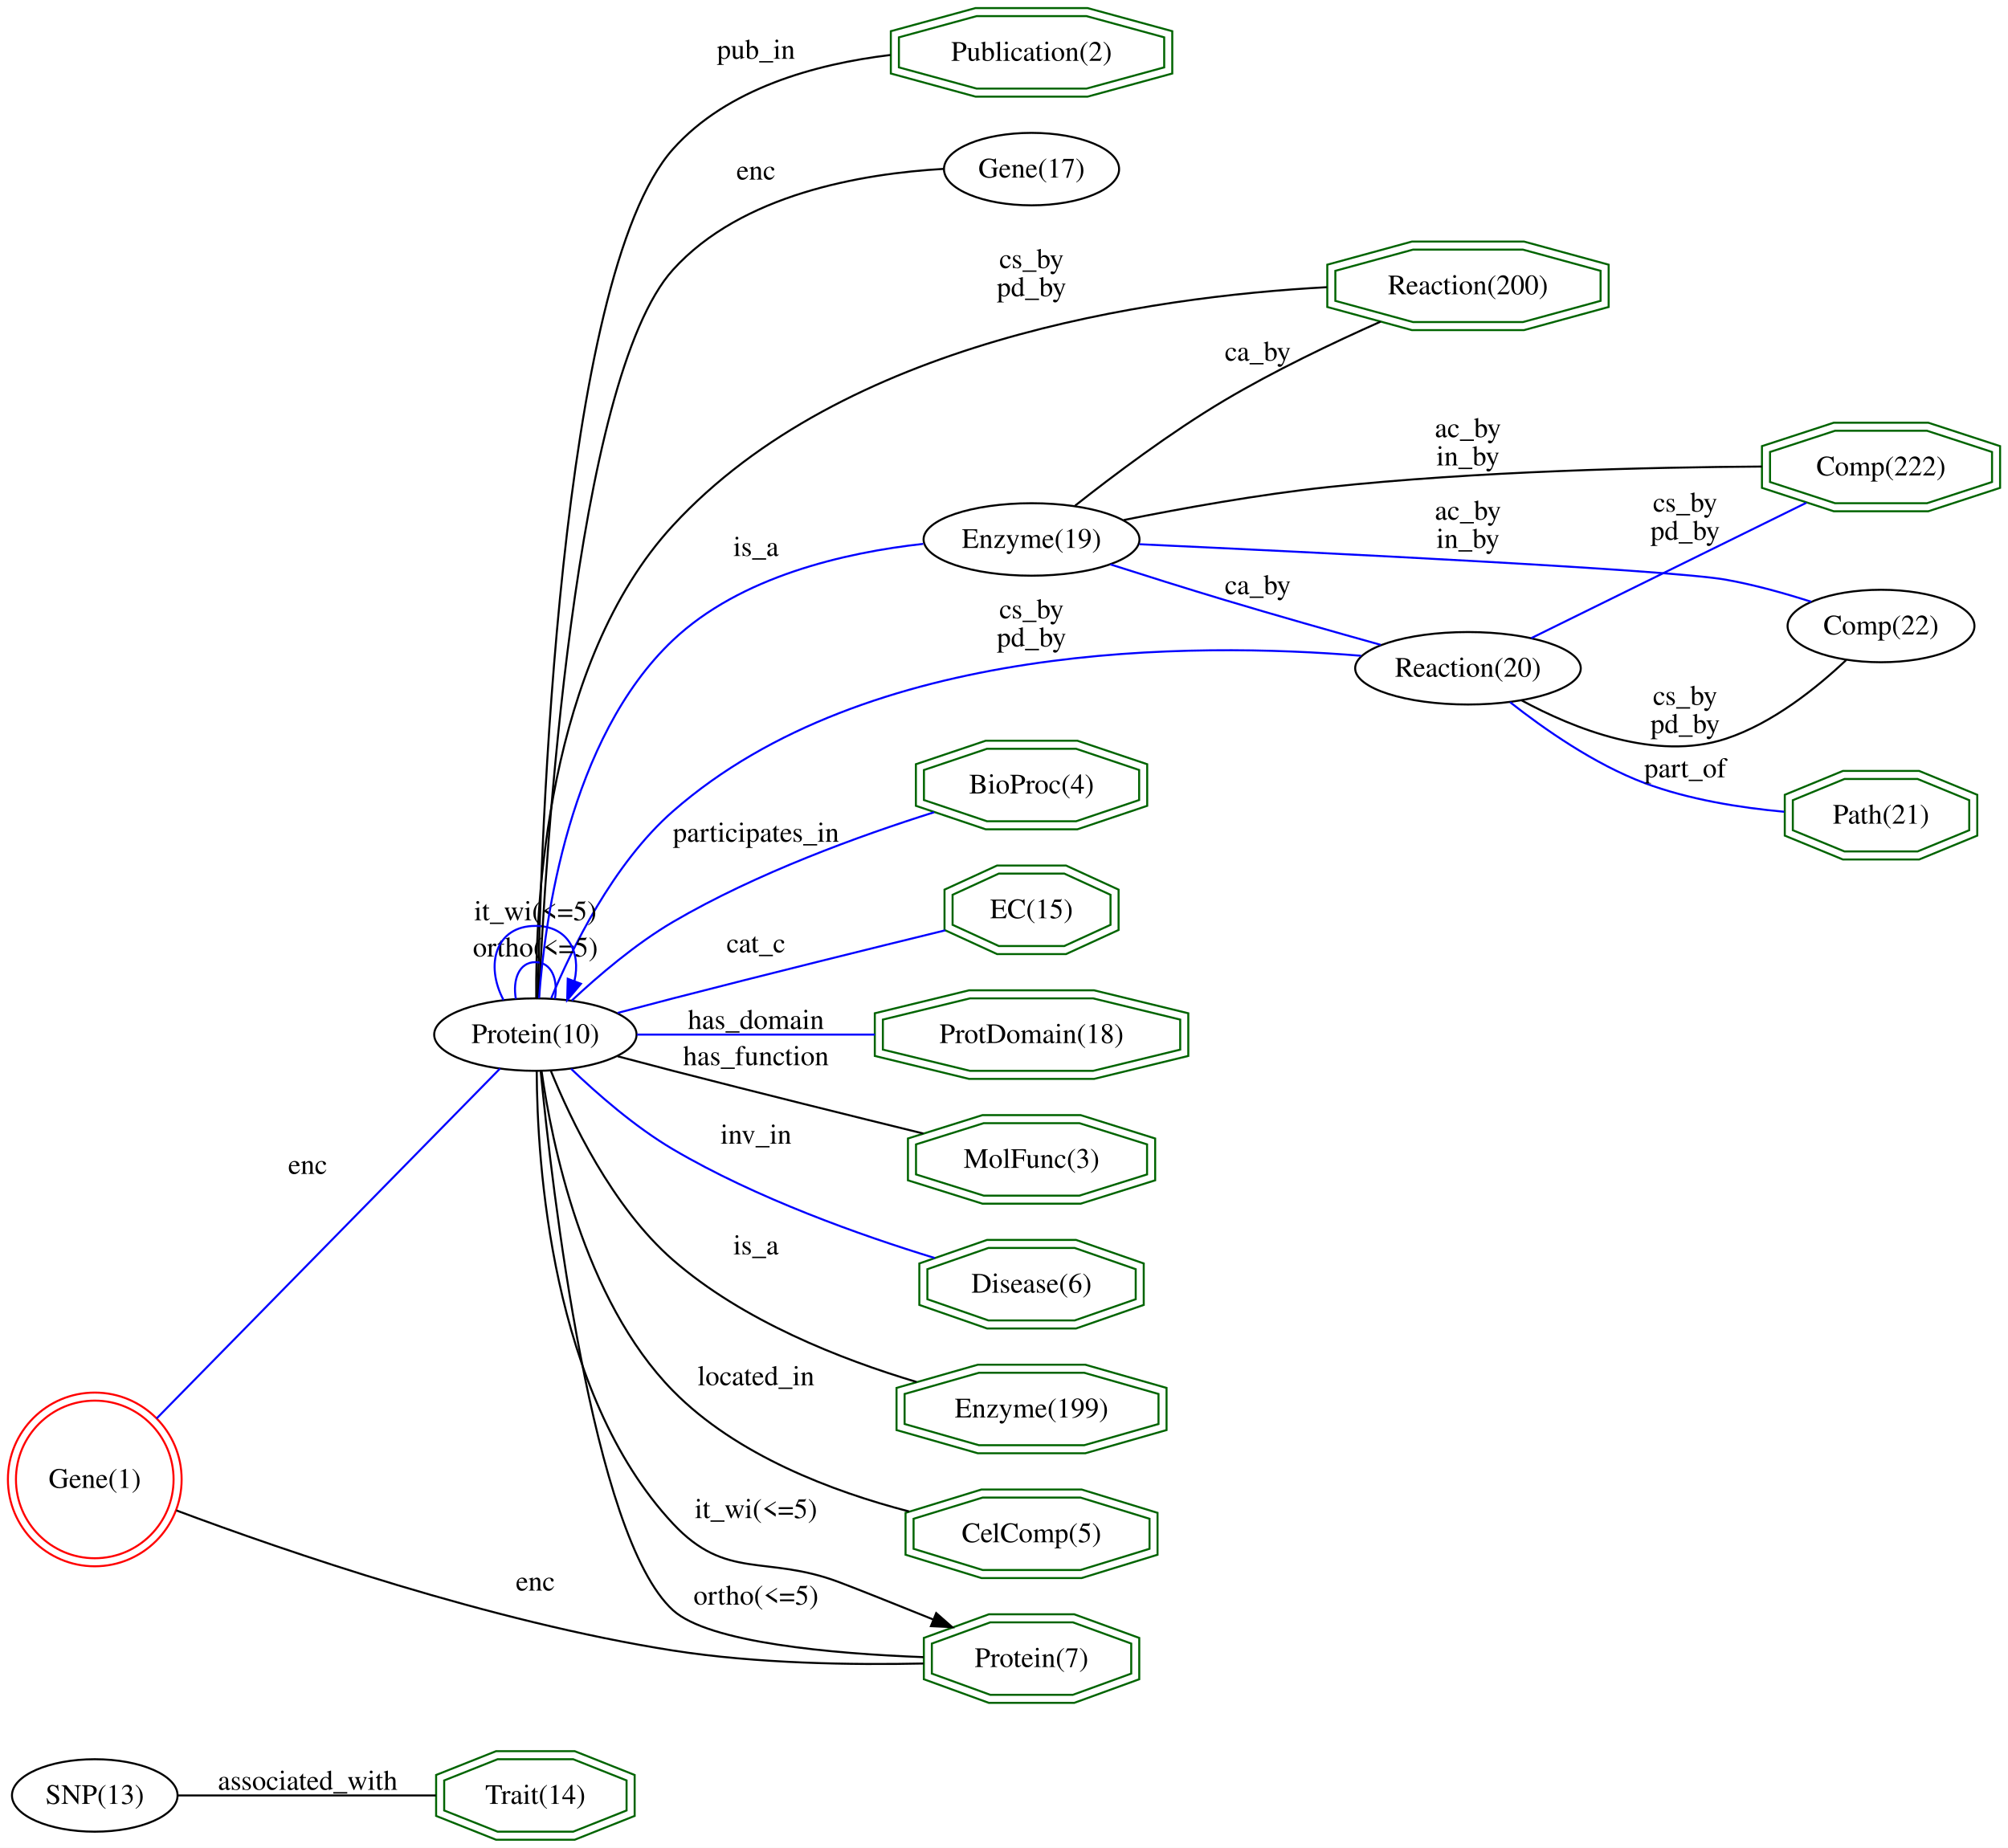
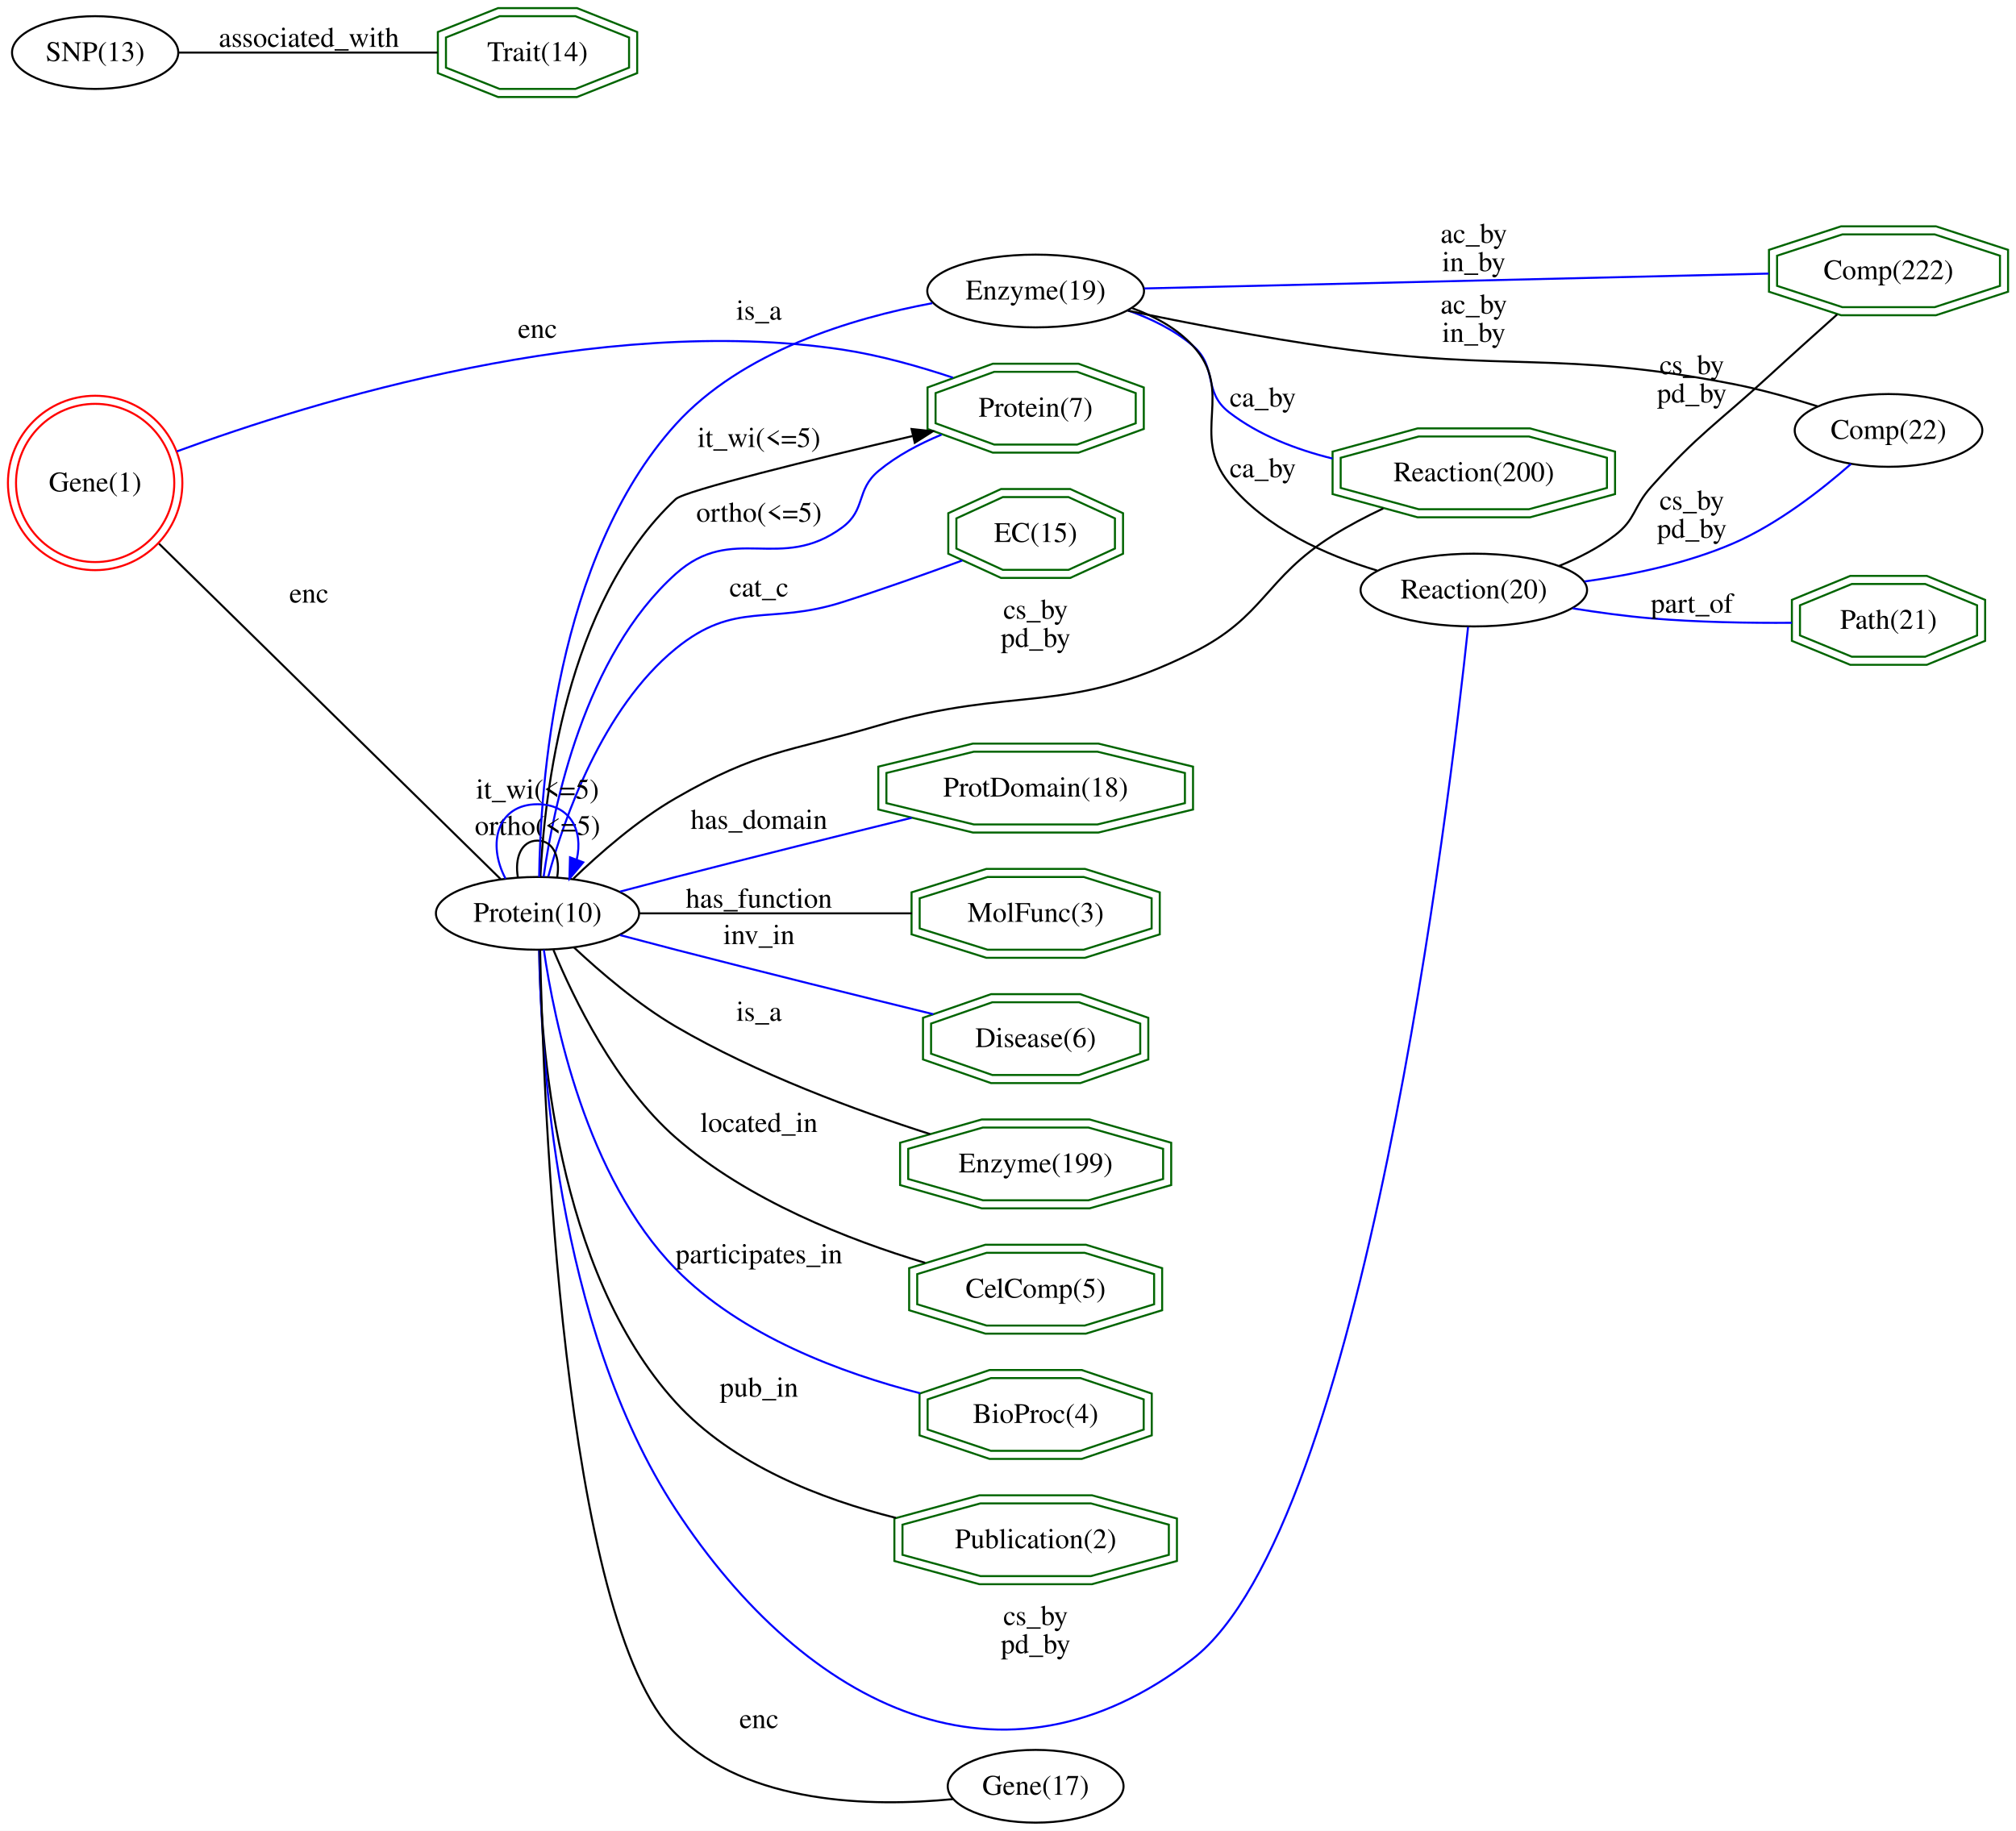
- <svg xmlns="http://www.w3.org/2000/svg" width="1330px" height="1224px" viewBox="0.00 0.00 997.52 918.00">
-   <g id="graph0" class="graph" transform=" rotate(0) translate(4 914)">
-     <polygon fill="white" stroke="transparent" points="-4,4 -4,-914 993.52,-914 993.52,4 -4,4" />
+ <svg xmlns="http://www.w3.org/2000/svg" width="1330px" height="1208px" viewBox="0.00 0.00 997.52 906.00">
+   <g id="graph0" class="graph" transform=" rotate(0) translate(4 902)">
+     <polygon fill="white" stroke="transparent" points="-4,4 -4,-902 993.52,-902 993.52,4 -4,4" />
    <g id="node1" class="node">
-       <polygon fill="none" stroke="darkgreen" points="307.26,-14.54 307.26,-29.46 280.73,-40 243.2,-40 216.66,-29.46 216.66,-14.54 243.2,-4 280.73,-4 307.26,-14.54" />
-       <polygon fill="none" stroke="darkgreen" points="311.28,-11.83 311.28,-32.17 281.5,-44 242.43,-44 212.65,-32.17 212.65,-11.83 242.43,0 281.5,0 311.28,-11.83" />
-       <text text-anchor="middle" x="261.96" y="-17.8" font-family="Times,serif" font-size="14.00">Trait(14)</text>
+       <polygon fill="none" stroke="darkgreen" points="547.67,-630.54 547.67,-645.46 524.69,-656 492.19,-656 469.22,-645.46 469.22,-630.54 492.19,-620 524.69,-620 547.67,-630.54" />
+       <polygon fill="none" stroke="darkgreen" points="551.68,-627.98 551.68,-648.02 525.57,-660 491.32,-660 465.21,-648.02 465.21,-627.98 491.32,-616 525.57,-616 551.68,-627.98" />
+       <text text-anchor="middle" x="508.44" y="-633.8" font-family="Times,serif" font-size="14.00">EC(15)</text>
    </g>
    <g id="node2" class="node">
-       <polygon fill="none" stroke="darkgreen" points="985.59,-674.54 985.59,-689.46 953.28,-700 907.6,-700 875.3,-689.46 875.3,-674.54 907.6,-664 953.28,-664 985.59,-674.54" />
-       <polygon fill="none" stroke="darkgreen" points="989.59,-671.64 989.59,-692.36 953.92,-704 906.96,-704 871.29,-692.36 871.29,-671.64 906.96,-660 953.92,-660 989.59,-671.64" />
-       <text text-anchor="middle" x="930.44" y="-677.8" font-family="Times,serif" font-size="14.00">Comp(222)</text>
+       <polygon fill="none" stroke="darkgreen" points="791.12,-660.54 791.12,-675.46 752.53,-686 697.96,-686 659.37,-675.46 659.37,-660.54 697.96,-650 752.53,-650 791.12,-660.54" />
+       <polygon fill="none" stroke="darkgreen" points="795.13,-657.49 795.13,-678.51 753.07,-690 697.42,-690 655.36,-678.51 655.36,-657.49 697.42,-646 753.07,-646 795.13,-657.49" />
+       <text text-anchor="middle" x="725.25" y="-663.8" font-family="Times,serif" font-size="14.00">Reaction(200)</text>
    </g>
    <g id="node3" class="node">
-       <polygon fill="none" stroke="darkgreen" points="974.26,-501.54 974.26,-516.46 948.59,-527 912.29,-527 886.63,-516.46 886.63,-501.54 912.29,-491 948.59,-491 974.26,-501.54" />
-       <polygon fill="none" stroke="darkgreen" points="978.25,-498.86 978.25,-519.14 949.38,-531 911.51,-531 882.63,-519.14 882.63,-498.86 911.51,-487 949.38,-487 978.25,-498.86" />
-       <text text-anchor="middle" x="930.44" y="-504.8" font-family="Times,serif" font-size="14.00">Path(21)</text>
+       <polygon fill="none" stroke="darkgreen" points="985.59,-760.54 985.59,-775.46 953.28,-786 907.6,-786 875.3,-775.46 875.3,-760.54 907.6,-750 953.28,-750 985.59,-760.54" />
+       <polygon fill="none" stroke="darkgreen" points="989.59,-757.64 989.59,-778.36 953.92,-790 906.96,-790 871.29,-778.36 871.29,-757.64 906.96,-746 953.92,-746 989.59,-757.64" />
+       <text text-anchor="middle" x="930.44" y="-763.8" font-family="Times,serif" font-size="14.00">Comp(222)</text>
    </g>
    <g id="node4" class="node">
-       <polygon fill="none" stroke="darkgreen" points="561.9,-516.54 561.9,-531.46 530.58,-542 486.3,-542 454.99,-531.46 454.99,-516.54 486.3,-506 530.58,-506 561.9,-516.54" />
-       <polygon fill="none" stroke="darkgreen" points="565.9,-513.67 565.9,-534.33 531.24,-546 485.65,-546 450.99,-534.33 450.99,-513.67 485.65,-502 531.24,-502 565.9,-513.67" />
-       <text text-anchor="middle" x="508.44" y="-519.8" font-family="Times,serif" font-size="14.00">BioProc(4)</text>
+       <polygon fill="none" stroke="darkgreen" points="974.26,-587.54 974.26,-602.46 948.59,-613 912.29,-613 886.63,-602.46 886.63,-587.54 912.29,-577 948.59,-577 974.26,-587.54" />
+       <polygon fill="none" stroke="darkgreen" points="978.25,-584.86 978.25,-605.14 949.38,-617 911.51,-617 882.63,-605.14 882.63,-584.86 911.51,-573 949.38,-573 978.25,-584.86" />
+       <text text-anchor="middle" x="930.44" y="-590.8" font-family="Times,serif" font-size="14.00">Path(21)</text>
    </g>
    <g id="node5" class="node">
-       <polygon fill="none" stroke="darkgreen" points="547.67,-454.54 547.67,-469.46 524.69,-480 492.19,-480 469.22,-469.46 469.22,-454.54 492.19,-444 524.69,-444 547.67,-454.54" />
-       <polygon fill="none" stroke="darkgreen" points="551.68,-451.98 551.68,-472.02 525.57,-484 491.32,-484 465.21,-472.02 465.21,-451.98 491.32,-440 525.57,-440 551.68,-451.98" />
-       <text text-anchor="middle" x="508.44" y="-457.8" font-family="Times,serif" font-size="14.00">EC(15)</text>
+       <polygon fill="none" stroke="darkgreen" points="582.3,-504.54 582.3,-519.46 539.03,-530 477.85,-530 434.59,-519.46 434.59,-504.54 477.85,-494 539.03,-494 582.3,-504.54" />
+       <polygon fill="none" stroke="darkgreen" points="586.31,-501.4 586.31,-522.6 539.52,-534 477.37,-534 430.58,-522.6 430.58,-501.4 477.37,-490 539.52,-490 586.31,-501.4" />
+       <text text-anchor="middle" x="508.44" y="-507.8" font-family="Times,serif" font-size="14.00">ProtDomain(18)</text>
    </g>
    <g id="node6" class="node">
-       <polygon fill="none" stroke="darkgreen" points="791.12,-764.54 791.12,-779.46 752.53,-790 697.96,-790 659.37,-779.46 659.37,-764.54 697.96,-754 752.53,-754 791.12,-764.54" />
-       <polygon fill="none" stroke="darkgreen" points="795.13,-761.49 795.13,-782.51 753.07,-794 697.42,-794 655.36,-782.51 655.36,-761.49 697.42,-750 753.07,-750 795.13,-761.49" />
-       <text text-anchor="middle" x="725.25" y="-767.8" font-family="Times,serif" font-size="14.00">Reaction(200)</text>
+       <polygon fill="none" stroke="darkgreen" points="565.83,-442.54 565.83,-457.46 532.21,-468 484.67,-468 451.05,-457.46 451.05,-442.54 484.67,-432 532.21,-432 565.83,-442.54" />
+       <polygon fill="none" stroke="darkgreen" points="569.85,-439.61 569.85,-460.39 532.83,-472 484.05,-472 447.04,-460.39 447.04,-439.61 484.05,-428 532.83,-428 569.85,-439.61" />
+       <text text-anchor="middle" x="508.44" y="-445.8" font-family="Times,serif" font-size="14.00">MolFunc(3)</text>
    </g>
    <g id="node7" class="node">
-       <polygon fill="none" stroke="darkgreen" points="582.3,-392.54 582.3,-407.46 539.03,-418 477.85,-418 434.59,-407.46 434.59,-392.54 477.85,-382 539.03,-382 582.3,-392.54" />
-       <polygon fill="none" stroke="darkgreen" points="586.31,-389.4 586.31,-410.6 539.52,-422 477.37,-422 430.58,-410.6 430.58,-389.4 477.37,-378 539.52,-378 586.31,-389.4" />
-       <text text-anchor="middle" x="508.44" y="-395.8" font-family="Times,serif" font-size="14.00">ProtDomain(18)</text>
+       <polygon fill="none" stroke="darkgreen" points="560.19,-380.54 560.19,-395.46 529.88,-406 487.01,-406 456.7,-395.46 456.7,-380.54 487.01,-370 529.88,-370 560.19,-380.54" />
+       <polygon fill="none" stroke="darkgreen" points="564.18,-377.7 564.18,-398.3 530.55,-410 486.34,-410 452.7,-398.3 452.7,-377.7 486.34,-366 530.55,-366 564.18,-377.7" />
+       <text text-anchor="middle" x="508.44" y="-383.8" font-family="Times,serif" font-size="14.00">Disease(6)</text>
    </g>
    <g id="node8" class="node">
-       <polygon fill="none" stroke="darkgreen" points="565.83,-330.54 565.83,-345.46 532.21,-356 484.67,-356 451.05,-345.46 451.05,-330.54 484.67,-320 532.21,-320 565.83,-330.54" />
-       <polygon fill="none" stroke="darkgreen" points="569.85,-327.61 569.85,-348.39 532.83,-360 484.05,-360 447.04,-348.39 447.04,-327.61 484.05,-316 532.83,-316 569.85,-327.61" />
-       <text text-anchor="middle" x="508.44" y="-333.8" font-family="Times,serif" font-size="14.00">MolFunc(3)</text>
+       <polygon fill="none" stroke="darkgreen" points="571.51,-318.54 571.51,-333.46 534.57,-344 482.32,-344 445.38,-333.46 445.38,-318.54 482.32,-308 534.57,-308 571.51,-318.54" />
+       <polygon fill="none" stroke="darkgreen" points="575.51,-315.53 575.51,-336.47 535.13,-348 481.76,-348 441.37,-336.47 441.37,-315.53 481.76,-304 535.13,-304 575.51,-315.53" />
+       <text text-anchor="middle" x="508.44" y="-321.8" font-family="Times,serif" font-size="14.00">Enzyme(199)</text>
    </g>
    <g id="node9" class="node">
-       <polygon fill="none" stroke="darkgreen" points="560.19,-268.54 560.19,-283.46 529.88,-294 487.01,-294 456.7,-283.46 456.7,-268.54 487.01,-258 529.88,-258 560.19,-268.54" />
-       <polygon fill="none" stroke="darkgreen" points="564.18,-265.7 564.18,-286.3 530.55,-298 486.34,-298 452.7,-286.3 452.7,-265.7 486.34,-254 530.55,-254 564.18,-265.7" />
-       <text text-anchor="middle" x="508.44" y="-271.8" font-family="Times,serif" font-size="14.00">Disease(6)</text>
+       <polygon fill="none" stroke="darkgreen" points="567.05,-256.54 567.05,-271.46 532.72,-282 484.17,-282 449.84,-271.46 449.84,-256.54 484.17,-246 532.72,-246 567.05,-256.54" />
+       <polygon fill="none" stroke="darkgreen" points="571.03,-253.59 571.03,-274.41 533.31,-286 483.57,-286 445.85,-274.41 445.85,-253.59 483.57,-242 533.31,-242 571.03,-253.59" />
+       <text text-anchor="middle" x="508.44" y="-259.8" font-family="Times,serif" font-size="14.00">CelComp(5)</text>
    </g>
    <g id="node10" class="node">
-       <polygon fill="none" stroke="darkgreen" points="571.51,-206.54 571.51,-221.46 534.57,-232 482.32,-232 445.38,-221.46 445.38,-206.54 482.32,-196 534.57,-196 571.51,-206.54" />
-       <polygon fill="none" stroke="darkgreen" points="575.51,-203.53 575.51,-224.47 535.13,-236 481.76,-236 441.37,-224.47 441.37,-203.53 481.76,-192 535.13,-192 575.51,-203.53" />
-       <text text-anchor="middle" x="508.44" y="-209.8" font-family="Times,serif" font-size="14.00">Enzyme(199)</text>
+       <polygon fill="none" stroke="darkgreen" points="557.96,-692.54 557.96,-707.46 528.96,-718 487.93,-718 458.92,-707.46 458.92,-692.54 487.93,-682 528.96,-682 557.96,-692.54" />
+       <polygon fill="none" stroke="darkgreen" points="561.95,-689.74 561.95,-710.26 529.65,-722 487.23,-722 454.94,-710.26 454.94,-689.74 487.23,-678 529.65,-678 561.95,-689.74" />
+       <text text-anchor="middle" x="508.44" y="-695.8" font-family="Times,serif" font-size="14.00">Protein(7)</text>
    </g>
    <g id="node11" class="node">
-       <polygon fill="none" stroke="darkgreen" points="567.05,-144.54 567.05,-159.46 532.72,-170 484.17,-170 449.84,-159.46 449.84,-144.54 484.17,-134 532.72,-134 567.05,-144.54" />
-       <polygon fill="none" stroke="darkgreen" points="571.03,-141.59 571.03,-162.41 533.31,-174 483.57,-174 445.85,-162.41 445.85,-141.59 483.57,-130 533.31,-130 571.03,-141.59" />
-       <text text-anchor="middle" x="508.44" y="-147.8" font-family="Times,serif" font-size="14.00">CelComp(5)</text>
+       <polygon fill="none" stroke="darkgreen" points="561.9,-194.54 561.9,-209.46 530.58,-220 486.3,-220 454.99,-209.46 454.99,-194.54 486.3,-184 530.58,-184 561.9,-194.54" />
+       <polygon fill="none" stroke="darkgreen" points="565.9,-191.67 565.9,-212.33 531.24,-224 485.65,-224 450.99,-212.33 450.99,-191.67 485.65,-180 531.24,-180 565.9,-191.67" />
+       <text text-anchor="middle" x="508.44" y="-197.8" font-family="Times,serif" font-size="14.00">BioProc(4)</text>
    </g>
    <g id="node12" class="node">
-       <polygon fill="none" stroke="darkgreen" points="557.96,-82.54 557.96,-97.46 528.96,-108 487.93,-108 458.92,-97.46 458.92,-82.54 487.93,-72 528.96,-72 557.96,-82.54" />
-       <polygon fill="none" stroke="darkgreen" points="561.95,-79.74 561.95,-100.26 529.65,-112 487.23,-112 454.94,-100.26 454.94,-79.74 487.23,-68 529.65,-68 561.95,-79.74" />
-       <text text-anchor="middle" x="508.44" y="-85.8" font-family="Times,serif" font-size="14.00">Protein(7)</text>
+       <polygon fill="none" stroke="darkgreen" points="574.34,-132.54 574.34,-147.46 535.74,-158 481.15,-158 442.55,-147.46 442.55,-132.54 481.15,-122 535.74,-122 574.34,-132.54" />
+       <polygon fill="none" stroke="darkgreen" points="578.35,-129.49 578.35,-150.51 536.28,-162 480.61,-162 438.54,-150.51 438.54,-129.49 480.61,-118 536.28,-118 578.35,-129.49" />
+       <text text-anchor="middle" x="508.44" y="-135.8" font-family="Times,serif" font-size="14.00">Publication(2)</text>
    </g>
    <g id="node13" class="node">
-       <polygon fill="none" stroke="darkgreen" points="574.34,-880.54 574.34,-895.46 535.74,-906 481.15,-906 442.55,-895.46 442.55,-880.54 481.15,-870 535.74,-870 574.34,-880.54" />
-       <polygon fill="none" stroke="darkgreen" points="578.35,-877.49 578.35,-898.51 536.28,-910 480.61,-910 438.54,-898.51 438.54,-877.49 480.61,-866 536.28,-866 578.35,-877.49" />
-       <text text-anchor="middle" x="508.44" y="-883.8" font-family="Times,serif" font-size="14.00">Publication(2)</text>
+       <polygon fill="none" stroke="darkgreen" points="307.26,-868.54 307.26,-883.46 280.73,-894 243.2,-894 216.66,-883.46 216.66,-868.54 243.2,-858 280.73,-858 307.26,-868.54" />
+       <polygon fill="none" stroke="darkgreen" points="311.28,-865.83 311.28,-886.17 281.5,-898 242.43,-898 212.65,-886.17 212.65,-865.83 242.43,-854 281.5,-854 311.28,-865.83" />
+       <text text-anchor="middle" x="261.96" y="-871.8" font-family="Times,serif" font-size="14.00">Trait(14)</text>
    </g>
    <g id="node14" class="node">
-       <ellipse fill="none" stroke="red" cx="43.08" cy="-179" rx="39.15" ry="39.15" />
-       <ellipse fill="none" stroke="red" cx="43.08" cy="-179" rx="43.15" ry="43.15" />
-       <text text-anchor="middle" x="43.08" y="-174.8" font-family="Times,serif" font-size="14.00">Gene(1)</text>
+       <ellipse fill="none" stroke="red" cx="43.08" cy="-663" rx="39.15" ry="39.15" />
+       <ellipse fill="none" stroke="red" cx="43.08" cy="-663" rx="43.15" ry="43.15" />
+       <text text-anchor="middle" x="43.08" y="-658.8" font-family="Times,serif" font-size="14.00">Gene(1)</text>
    </g>
    <g id="edge25" class="edge">
-       <path fill="none" stroke="black" d="M83.6,-163.6C138.12,-143.21 239.95,-108.18 330.35,-94 371.82,-87.49 419.41,-86.79 454.81,-87.55" />
-       <text text-anchor="middle" x="261.96" y="-123.8" font-family="Times,serif" font-size="14.00">enc</text>
+       <path fill="none" stroke="blue" d="M83.51,-678.62C150.83,-703.37 292.34,-747.03 412.76,-729 431.12,-726.25 450.84,-720.66 467.51,-715.11" />
+       <text text-anchor="middle" x="261.96" y="-734.8" font-family="Times,serif" font-size="14.00">enc</text>
+     </g>
+     <g id="node15" class="node">
+       <ellipse fill="none" stroke="black" cx="261.96" cy="-450" rx="50.27" ry="18" />
+       <text text-anchor="middle" x="261.96" y="-445.8" font-family="Times,serif" font-size="14.00">Protein(10)</text>
+     </g>
+     <g id="edge24" class="edge">
+       <path fill="none" stroke="black" d="M74.69,-632.93C120.93,-587.52 207.07,-502.92 243.73,-466.92" />
+       <text text-anchor="middle" x="148.86" y="-603.8" font-family="Times,serif" font-size="14.00">enc</text>
+     </g>
+     <g id="edge1" class="edge">
+       <path fill="none" stroke="blue" d="M267.3,-468.2C275.02,-496.6 293.87,-551.27 330.35,-581 359.82,-605.03 376.53,-592.46 412.76,-604 432.56,-610.31 454.42,-618.1 472.13,-624.63" />
+       <text text-anchor="middle" x="371.55" y="-606.8" font-family="Times,serif" font-size="14.00">cat_c</text>
+     </g>
+     <g id="edge2" class="edge">
+       <path fill="none" stroke="black" d="M279.66,-467.11C292.56,-479.55 311.37,-496.05 330.35,-507 371.42,-530.69 385.28,-529.63 430.76,-543 498.76,-562.99 522.67,-547.42 586.12,-579 622.12,-596.92 621.48,-615.64 655.55,-637 663.31,-641.86 671.96,-646.39 680.44,-650.39" />
+       <text text-anchor="middle" x="508.44" y="-595.8" font-family="Times,serif" font-size="14.00">cs_by</text>
+       <text text-anchor="middle" x="508.44" y="-581.8" font-family="Times,serif" font-size="14.00">pd_by</text>
+     </g>
+     <g id="edge5" class="edge">
+       <path fill="none" stroke="blue" d="M302.84,-460.78C311.88,-463.18 321.44,-465.7 330.35,-468 369.15,-478 412.85,-488.86 447.13,-497.29" />
+       <text text-anchor="middle" x="371.55" y="-491.8" font-family="Times,serif" font-size="14.00">has_domain</text>
+     </g>
+     <g id="edge6" class="edge">
+       <path fill="none" stroke="black" d="M312.44,-450C351.36,-450 405.77,-450 447.23,-450" />
+       <text text-anchor="middle" x="371.55" y="-452.8" font-family="Times,serif" font-size="14.00">has_function</text>
+     </g>
+     <g id="edge7" class="edge">
+       <path fill="none" stroke="blue" d="M302.84,-439.22C311.88,-436.82 321.44,-434.3 330.35,-432 373.3,-420.93 422.23,-408.81 457.77,-400.1" />
+       <text text-anchor="middle" x="371.55" y="-434.8" font-family="Times,serif" font-size="14.00">inv_in</text>
+     </g>
+     <g id="edge8" class="edge">
+       <path fill="none" stroke="black" d="M280.06,-433.07C293.02,-420.96 311.71,-404.92 330.35,-394 370.27,-370.61 419.72,-352.41 456.21,-340.75" />
+       <text text-anchor="middle" x="371.55" y="-396.8" font-family="Times,serif" font-size="14.00">is_a</text>
+     </g>
+     <g id="edge10" class="edge">
+       <path fill="none" stroke="black" d="M269.84,-431.91C279.84,-407.8 300.49,-365.14 330.35,-339 365.77,-307.99 415.9,-288.39 453.78,-277.03" />
+       <text text-anchor="middle" x="371.55" y="-341.8" font-family="Times,serif" font-size="14.00">located_in</text>
+     </g>
+     <g id="edge11" class="edge">
+       <path fill="none" stroke="blue" d="M264.99,-468.16C269.82,-502.59 285.18,-577.52 330.35,-618 358.67,-643.38 382.16,-618.42 412.76,-641 424.66,-649.79 419.37,-659.56 430.76,-669 439.83,-676.51 450.95,-682.39 461.89,-686.91" />
+       <text text-anchor="middle" x="371.55" y="-643.8" font-family="Times,serif" font-size="14.00">ortho(&lt;=5)</text>
+     </g>
+     <g id="edge15" class="edge">
+       <path fill="none" stroke="black" d="M263.38,-468.1C265.31,-507.99 275.71,-604 330.35,-655 334.81,-659.16 397.91,-674.58 447.53,-686.22" />
+       <polygon fill="black" stroke="black" points="447.04,-689.7 457.57,-688.57 448.63,-682.89 447.04,-689.7" />
+       <text text-anchor="middle" x="371.55" y="-680.8" font-family="Times,serif" font-size="14.00">it_wi(&lt;=5)</text>
+     </g>
+     <g id="edge13" class="edge">
+       <path fill="none" stroke="blue" d="M265.09,-432.01C270.15,-397.05 285.96,-319.37 330.35,-274 362.84,-240.78 412.76,-222.37 451.32,-212.49" />
+       <text text-anchor="middle" x="371.55" y="-276.8" font-family="Times,serif" font-size="14.00">participates_in</text>
+     </g>
+     <g id="edge14" class="edge">
+       <path fill="none" stroke="black" d="M262.77,-431.93C263.28,-387.85 270.64,-273.67 330.35,-208 358.48,-177.05 402.29,-160.08 439.29,-150.82" />
+       <text text-anchor="middle" x="371.55" y="-210.8" font-family="Times,serif" font-size="14.00">pub_in</text>
+     </g>
+     <g id="edge12" class="edge">
+       <path fill="none" stroke="black" d="M252.25,-467.78C250.6,-477.31 253.84,-486 261.96,-486 270.08,-486 273.32,-477.31 271.67,-467.78" />
+       <text text-anchor="middle" x="261.96" y="-488.8" font-family="Times,serif" font-size="14.00">ortho(&lt;=5)</text>
+     </g>
+     <g id="edge16" class="edge">
+       <path fill="none" stroke="blue" d="M246.16,-467.14C236.87,-484.58 242.13,-504 261.96,-504 278.23,-504 284.69,-490.94 281.36,-476.61" />
+       <polygon fill="blue" stroke="blue" points="284.59,-475.25 277.76,-467.14 278.04,-477.73 284.59,-475.25" />
+       <text text-anchor="middle" x="261.96" y="-506.8" font-family="Times,serif" font-size="14.00">it_wi(&lt;=5)</text>
+     </g>
+     <g id="node16" class="node">
+       <ellipse fill="none" stroke="black" cx="725.25" cy="-610" rx="56.04" ry="18" />
+       <text text-anchor="middle" x="725.25" y="-605.8" font-family="Times,serif" font-size="14.00">Reaction(20)</text>
+     </g>
+     <g id="edge3" class="edge">
+       <path fill="none" stroke="blue" d="M262.87,-431.71C263.47,-382.7 270.74,-245.95 330.35,-155 395.21,-56.02 492.47,-8.66 586.12,-81 670.73,-146.35 713.38,-506.25 722.41,-591.76" />
+       <text text-anchor="middle" x="508.44" y="-97.8" font-family="Times,serif" font-size="14.00">cs_by</text>
+       <text text-anchor="middle" x="508.44" y="-83.8" font-family="Times,serif" font-size="14.00">pd_by</text>
+     </g>
+     <g id="node17" class="node">
+       <ellipse fill="none" stroke="black" cx="508.44" cy="-18" rx="43.5" ry="18" />
+       <text text-anchor="middle" x="508.44" y="-13.8" font-family="Times,serif" font-size="14.00">Gene(17)</text>
+     </g>
+     <g id="edge4" class="edge">
+       <path fill="none" stroke="black" d="M263.25,-431.93C264.76,-360.51 274.13,-99.18 330.35,-44 366.16,-8.85 427.27,-7.7 467.51,-11.64" />
+       <text text-anchor="middle" x="371.55" y="-46.8" font-family="Times,serif" font-size="14.00">enc</text>
    </g>
    <g id="node18" class="node">
-       <ellipse fill="none" stroke="black" cx="261.96" cy="-400" rx="50.27" ry="18" />
-       <text text-anchor="middle" x="261.96" y="-395.8" font-family="Times,serif" font-size="14.00">Protein(10)</text>
+       <ellipse fill="none" stroke="black" cx="508.44" cy="-758" rx="53.63" ry="18" />
+       <text text-anchor="middle" x="508.44" y="-753.8" font-family="Times,serif" font-size="14.00">Enzyme(19)</text>
+     </g>
+     <g id="edge9" class="edge">
+       <path fill="none" stroke="blue" d="M262.78,-468.06C263.33,-512.1 270.77,-626.22 330.35,-692 363.06,-728.11 417.41,-744.54 457.29,-751.96" />
+       <text text-anchor="middle" x="371.55" y="-743.8" font-family="Times,serif" font-size="14.00">is_a</text>
+     </g>
+     <g id="edge18" class="edge">
+       <path fill="none" stroke="black" d="M767.44,-621.93C777.02,-625.82 786.78,-630.79 794.94,-637 805.55,-645.08 804.05,-651.06 812.94,-661 836.71,-687.59 845.1,-691.88 871.37,-716 882.33,-726.07 894.6,-737.08 905.02,-746.38" />
+       <text text-anchor="middle" x="833.15" y="-716.8" font-family="Times,serif" font-size="14.00">cs_by</text>
+       <text text-anchor="middle" x="833.15" y="-702.8" font-family="Times,serif" font-size="14.00">pd_by</text>
+     </g>
+     <g id="edge19" class="edge">
+       <path fill="none" stroke="blue" d="M774.23,-600.92C786.78,-598.91 800.33,-597.07 812.94,-596 835.82,-594.07 861.31,-593.65 882.6,-593.79" />
+       <text text-anchor="middle" x="833.15" y="-598.8" font-family="Times,serif" font-size="14.00">part_of</text>
+     </g>
+     <g id="node19" class="node">
+       <ellipse fill="none" stroke="black" cx="930.44" cy="-689" rx="46.42" ry="18" />
+       <text text-anchor="middle" x="930.44" y="-684.8" font-family="Times,serif" font-size="14.00">Comp(22)</text>
+     </g>
+     <g id="edge17" class="edge">
+       <path fill="none" stroke="blue" d="M780.08,-614.25C803.33,-617.47 830.4,-623.11 853.37,-633 875.51,-642.54 897.31,-659.59 911.85,-672.38" />
+       <text text-anchor="middle" x="833.15" y="-649.8" font-family="Times,serif" font-size="14.00">cs_by</text>
+       <text text-anchor="middle" x="833.15" y="-635.8" font-family="Times,serif" font-size="14.00">pd_by</text>
+     </g>
+     <g id="edge23" class="edge">
+       <path fill="none" stroke="blue" d="M554.15,-748.36C565.46,-744.36 576.99,-738.77 586.12,-731 598.85,-720.17 590.91,-708.22 604.12,-698 618.83,-686.63 637.32,-679.52 655.35,-675.08" />
+       <text text-anchor="middle" x="620.84" y="-700.8" font-family="Times,serif" font-size="14.00">ca_by</text>
+     </g>
+     <g id="edge21" class="edge">
+       <path fill="none" stroke="blue" d="M562.21,-759.26C641.08,-761.13 789.2,-764.66 871.17,-766.61" />
+       <text text-anchor="middle" x="725.25" y="-781.8" font-family="Times,serif" font-size="14.00">ac_by</text>
+       <text text-anchor="middle" x="725.25" y="-767.8" font-family="Times,serif" font-size="14.00">in_by</text>
+     </g>
+     <g id="edge22" class="edge">
+       <path fill="none" stroke="black" d="M556.28,-749.47C567.32,-745.47 578.18,-739.61 586.12,-731 607.33,-708.03 584.45,-687.29 604.12,-663 622.34,-640.5 652.05,-627.28 677.36,-619.67" />
+       <text text-anchor="middle" x="620.84" y="-665.8" font-family="Times,serif" font-size="14.00">ca_by</text>
+     </g>
+     <g id="edge20" class="edge">
+       <path fill="none" stroke="black" d="M554.01,-748.28C582.86,-742.28 621.28,-734.83 655.55,-730 742.97,-717.68 766.71,-728.86 853.37,-712 867.32,-709.29 882.36,-705.03 895.35,-700.92" />
+       <text text-anchor="middle" x="725.25" y="-746.8" font-family="Times,serif" font-size="14.00">ac_by</text>
+       <text text-anchor="middle" x="725.25" y="-732.8" font-family="Times,serif" font-size="14.00">in_by</text>
+     </g>
+     <g id="node20" class="node">
+       <ellipse fill="none" stroke="black" cx="43.08" cy="-876" rx="41.13" ry="18" />
+       <text text-anchor="middle" x="43.08" y="-871.8" font-family="Times,serif" font-size="14.00">SNP(13)</text>
    </g>
    <g id="edge26" class="edge">
-       <path fill="none" stroke="blue" d="M73.78,-209.27C120.07,-256.43 207.89,-345.92 244.4,-383.12" />
-       <text text-anchor="middle" x="148.86" y="-330.8" font-family="Times,serif" font-size="14.00">enc</text>
-     </g>
-     <g id="node15" class="node">
-       <ellipse fill="none" stroke="black" cx="43.08" cy="-22" rx="41.13" ry="18" />
-       <text text-anchor="middle" x="43.08" y="-17.8" font-family="Times,serif" font-size="14.00">SNP(13)</text>
-     </g>
-     <g id="edge1" class="edge">
-       <path fill="none" stroke="black" d="M84.36,-22C120.62,-22 173.98,-22 212.55,-22" />
-       <text text-anchor="middle" x="148.86" y="-24.8" font-family="Times,serif" font-size="14.00">associated_with</text>
-     </g>
-     <g id="node16" class="node">
-       <ellipse fill="none" stroke="black" cx="725.25" cy="-582" rx="56.04" ry="18" />
-       <text text-anchor="middle" x="725.25" y="-577.8" font-family="Times,serif" font-size="14.00">Reaction(20)</text>
-     </g>
-     <g id="edge2" class="edge">
-       <path fill="none" stroke="blue" d="M756.67,-596.97C793.2,-614.95 854.42,-645.08 893.32,-664.22" />
-       <text text-anchor="middle" x="833.15" y="-659.8" font-family="Times,serif" font-size="14.00">cs_by</text>
-       <text text-anchor="middle" x="833.15" y="-645.8" font-family="Times,serif" font-size="14.00">pd_by</text>
-     </g>
-     <g id="edge4" class="edge">
-       <path fill="none" stroke="blue" d="M746.19,-565.13C762.91,-551.95 787.98,-534.37 812.94,-525 834.92,-516.75 860.66,-512.68 882.35,-510.71" />
-       <text text-anchor="middle" x="833.15" y="-527.8" font-family="Times,serif" font-size="14.00">part_of</text>
-     </g>
-     <g id="node17" class="node">
-       <ellipse fill="none" stroke="black" cx="930.44" cy="-603" rx="46.42" ry="18" />
-       <text text-anchor="middle" x="930.44" y="-598.8" font-family="Times,serif" font-size="14.00">Comp(22)</text>
-     </g>
-     <g id="edge3" class="edge">
-       <path fill="none" stroke="black" d="M751.79,-566.11C777.61,-552.1 818.57,-535.57 853.37,-547 876.74,-554.67 898.84,-572.58 913.14,-586.1" />
-       <text text-anchor="middle" x="833.15" y="-563.8" font-family="Times,serif" font-size="14.00">cs_by</text>
-       <text text-anchor="middle" x="833.15" y="-549.8" font-family="Times,serif" font-size="14.00">pd_by</text>
-     </g>
-     <g id="edge17" class="edge">
-       <path fill="none" stroke="blue" d="M280.06,-416.93C293.02,-429.04 311.71,-445.08 330.35,-456 371.69,-480.22 423.25,-498.88 460.05,-510.47" />
-       <text text-anchor="middle" x="371.55" y="-495.8" font-family="Times,serif" font-size="14.00">participates_in</text>
-     </g>
-     <g id="edge5" class="edge">
-       <path fill="none" stroke="blue" d="M302.84,-410.78C311.88,-413.18 321.44,-415.7 330.35,-418 376.52,-429.9 429.61,-443.02 465.53,-451.8" />
-       <text text-anchor="middle" x="371.55" y="-440.8" font-family="Times,serif" font-size="14.00">cat_c</text>
-     </g>
-     <g id="edge6" class="edge">
-       <path fill="none" stroke="black" d="M262.39,-418.3C261.98,-464.07 267.31,-584.69 330.35,-653 414.77,-744.48 566.76,-766.56 655.22,-771.33" />
-       <text text-anchor="middle" x="508.44" y="-780.8" font-family="Times,serif" font-size="14.00">cs_by</text>
-       <text text-anchor="middle" x="508.44" y="-766.8" font-family="Times,serif" font-size="14.00">pd_by</text>
-     </g>
-     <g id="edge9" class="edge">
-       <path fill="none" stroke="blue" d="M312.44,-400C346.34,-400 391.99,-400 430.6,-400" />
-       <text text-anchor="middle" x="371.55" y="-402.8" font-family="Times,serif" font-size="14.00">has_domain</text>
-     </g>
-     <g id="edge10" class="edge">
-       <path fill="none" stroke="black" d="M302.84,-389.22C311.88,-386.82 321.44,-384.3 330.35,-382 372.07,-371.25 419.44,-359.5 454.69,-350.85" />
-       <text text-anchor="middle" x="371.55" y="-384.8" font-family="Times,serif" font-size="14.00">has_function</text>
-     </g>
-     <g id="edge11" class="edge">
-       <path fill="none" stroke="blue" d="M279.72,-382.98C292.65,-370.6 311.46,-354.11 330.35,-343 371.71,-318.66 423.5,-300.29 460.36,-289" />
-       <text text-anchor="middle" x="371.55" y="-345.8" font-family="Times,serif" font-size="14.00">inv_in</text>
-     </g>
-     <g id="edge12" class="edge">
-       <path fill="none" stroke="black" d="M269.6,-382.12C279.45,-357.83 300.07,-314.39 330.35,-288 365.01,-257.79 413.77,-238.64 451.35,-227.42" />
-       <text text-anchor="middle" x="371.55" y="-290.8" font-family="Times,serif" font-size="14.00">is_a</text>
-     </g>
-     <g id="edge14" class="edge">
-       <path fill="none" stroke="black" d="M265.04,-381.89C269.99,-346.69 285.64,-268.5 330.35,-223 361.81,-190.99 409.58,-172.97 447.58,-163.1" />
-       <text text-anchor="middle" x="371.55" y="-225.8" font-family="Times,serif" font-size="14.00">located_in</text>
-     </g>
-     <g id="edge16" class="edge">
-       <path fill="none" stroke="black" d="M264.58,-382C270.09,-325.07 290.02,-150.6 330.35,-114 348.15,-97.84 409.32,-92.45 454.81,-90.71" />
-       <text text-anchor="middle" x="371.55" y="-116.8" font-family="Times,serif" font-size="14.00">ortho(&lt;=5)</text>
-     </g>
-     <g id="edge19" class="edge">
-       <path fill="none" stroke="black" d="M262.63,-381.75C262.82,-337.25 269.52,-222.1 330.35,-157 356.86,-128.63 376.42,-141.68 412.76,-128 421.98,-124.53 441.06,-116.9 459.69,-109.39" />
-       <polygon fill="black" stroke="black" points="461.08,-112.6 469.04,-105.61 458.46,-106.11 461.08,-112.6" />
-       <text text-anchor="middle" x="371.55" y="-159.8" font-family="Times,serif" font-size="14.00">it_wi(&lt;=5)</text>
-     </g>
-     <g id="edge18" class="edge">
-       <path fill="none" stroke="black" d="M263.19,-418.09C264.51,-492.76 273.27,-776.1 330.35,-840 357.3,-870.17 401.09,-882.22 438.39,-886.7" />
-       <text text-anchor="middle" x="371.55" y="-884.8" font-family="Times,serif" font-size="14.00">pub_in</text>
-     </g>
-     <g id="edge7" class="edge">
-       <path fill="none" stroke="blue" d="M269.84,-418.09C279.84,-442.2 300.49,-484.86 330.35,-511 426.94,-595.56 589.27,-595.05 672.14,-588.21" />
-       <text text-anchor="middle" x="508.44" y="-606.8" font-family="Times,serif" font-size="14.00">cs_by</text>
-       <text text-anchor="middle" x="508.44" y="-592.8" font-family="Times,serif" font-size="14.00">pd_by</text>
-     </g>
-     <g id="edge15" class="edge">
-       <path fill="none" stroke="blue" d="M252.25,-417.78C250.6,-427.31 253.84,-436 261.96,-436 270.08,-436 273.32,-427.31 271.67,-417.78" />
-       <text text-anchor="middle" x="261.96" y="-438.8" font-family="Times,serif" font-size="14.00">ortho(&lt;=5)</text>
-     </g>
-     <g id="edge20" class="edge">
-       <path fill="none" stroke="blue" d="M246.16,-417.14C236.87,-434.58 242.13,-454 261.96,-454 278.23,-454 284.69,-440.94 281.36,-426.61" />
-       <polygon fill="blue" stroke="blue" points="284.59,-425.25 277.76,-417.14 278.04,-427.73 284.59,-425.25" />
-       <text text-anchor="middle" x="261.96" y="-456.8" font-family="Times,serif" font-size="14.00">it_wi(&lt;=5)</text>
-     </g>
-     <g id="node19" class="node">
-       <ellipse fill="none" stroke="black" cx="508.44" cy="-830" rx="43.5" ry="18" />
-       <text text-anchor="middle" x="508.44" y="-825.8" font-family="Times,serif" font-size="14.00">Gene(17)</text>
-     </g>
-     <g id="edge8" class="edge">
-       <path fill="none" stroke="black" d="M263.69,-418.11C266.8,-486.18 281.12,-725.6 330.35,-780 364.32,-817.54 424.12,-827.77 464.73,-830.1" />
-       <text text-anchor="middle" x="371.55" y="-824.8" font-family="Times,serif" font-size="14.00">enc</text>
-     </g>
-     <g id="node20" class="node">
-       <ellipse fill="none" stroke="black" cx="508.44" cy="-646" rx="53.63" ry="18" />
-       <text text-anchor="middle" x="508.44" y="-641.8" font-family="Times,serif" font-size="14.00">Enzyme(19)</text>
-     </g>
-     <g id="edge13" class="edge">
-       <path fill="none" stroke="blue" d="M263.8,-418.09C266.58,-456.57 278.58,-547.05 330.35,-596 363.77,-627.61 415.63,-639.48 454.61,-643.81" />
-       <text text-anchor="middle" x="371.55" y="-637.8" font-family="Times,serif" font-size="14.00">is_a</text>
-     </g>
-     <g id="edge21" class="edge">
-       <path fill="none" stroke="black" d="M554.3,-655.66C583.09,-661.44 621.35,-668.35 655.55,-672 729.72,-679.91 815.74,-681.89 871.3,-682.22" />
-       <text text-anchor="middle" x="725.25" y="-696.8" font-family="Times,serif" font-size="14.00">ac_by</text>
-       <text text-anchor="middle" x="725.25" y="-682.8" font-family="Times,serif" font-size="14.00">in_by</text>
-     </g>
-     <g id="edge23" class="edge">
-       <path fill="none" stroke="black" d="M530.1,-662.8C548.78,-677.56 577.38,-699.1 604.12,-715 629.02,-729.8 658.38,-743.79 681.84,-754.21" />
-       <text text-anchor="middle" x="620.84" y="-734.8" font-family="Times,serif" font-size="14.00">ca_by</text>
-     </g>
-     <g id="edge24" class="edge">
-       <path fill="none" stroke="blue" d="M547.6,-633.61C564.83,-628.1 585.46,-621.6 604.12,-616 629.87,-608.28 658.85,-600.06 681.9,-593.64" />
-       <text text-anchor="middle" x="620.84" y="-618.8" font-family="Times,serif" font-size="14.00">ca_by</text>
-     </g>
-     <g id="edge22" class="edge">
-       <path fill="none" stroke="blue" d="M562.07,-643.62C651.34,-639.49 825.54,-630.94 853.37,-626 867.5,-623.49 882.7,-619.22 895.78,-615.04" />
-       <text text-anchor="middle" x="725.25" y="-655.8" font-family="Times,serif" font-size="14.00">ac_by</text>
-       <text text-anchor="middle" x="725.25" y="-641.8" font-family="Times,serif" font-size="14.00">in_by</text>
+       <path fill="none" stroke="black" d="M84.36,-876C120.62,-876 173.98,-876 212.55,-876" />
+       <text text-anchor="middle" x="148.86" y="-878.8" font-family="Times,serif" font-size="14.00">associated_with</text>
    </g>
  </g>
</svg>
